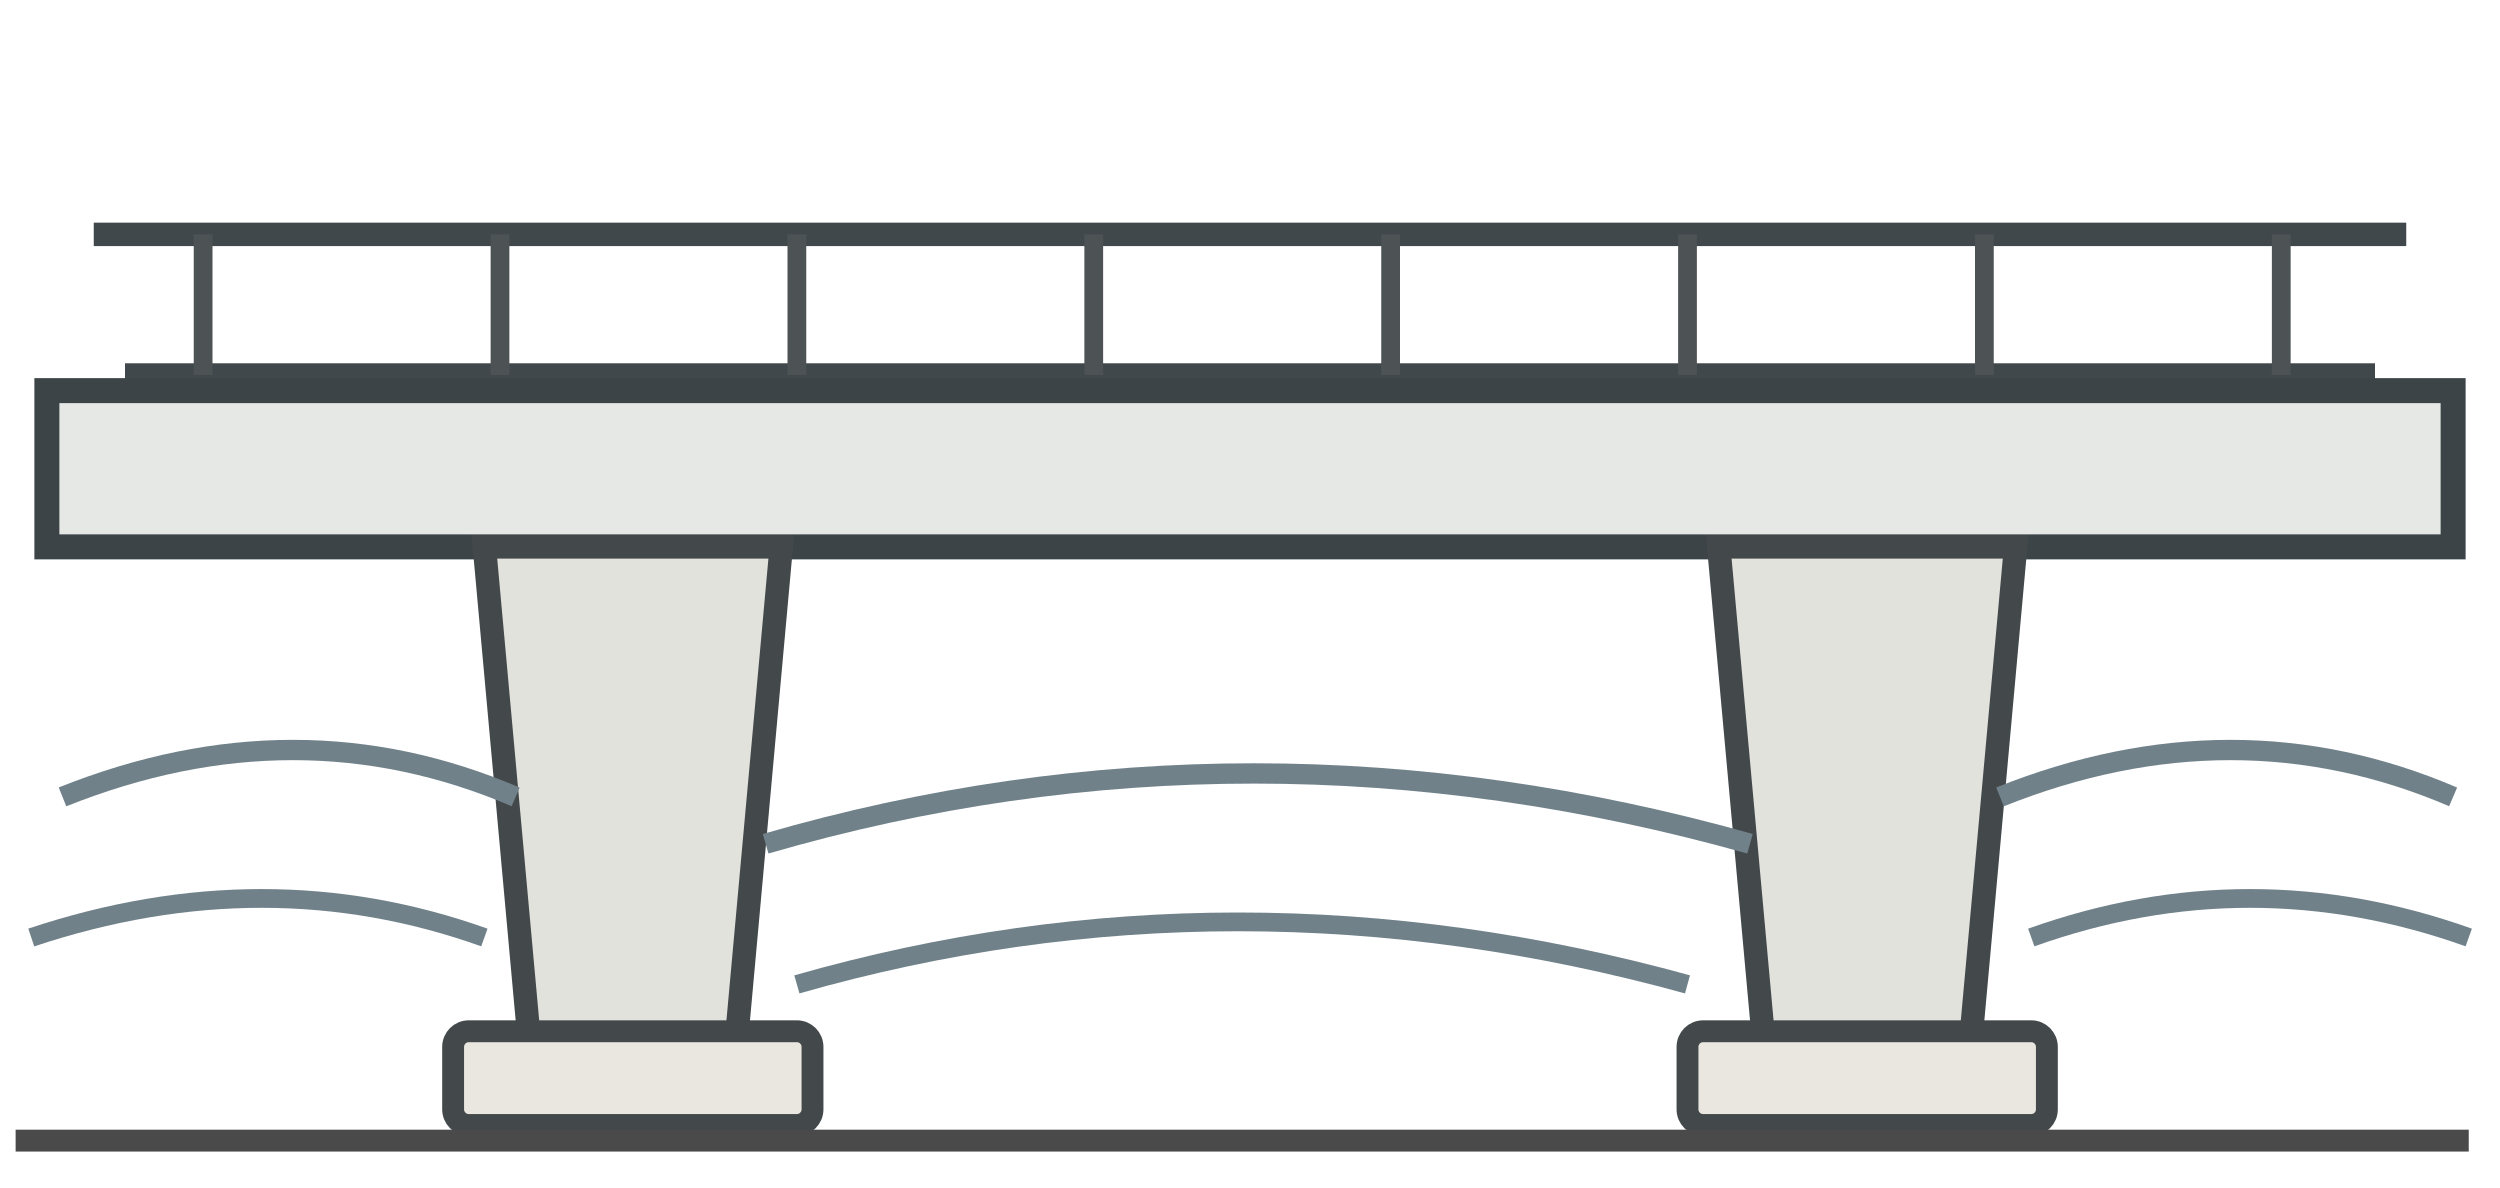
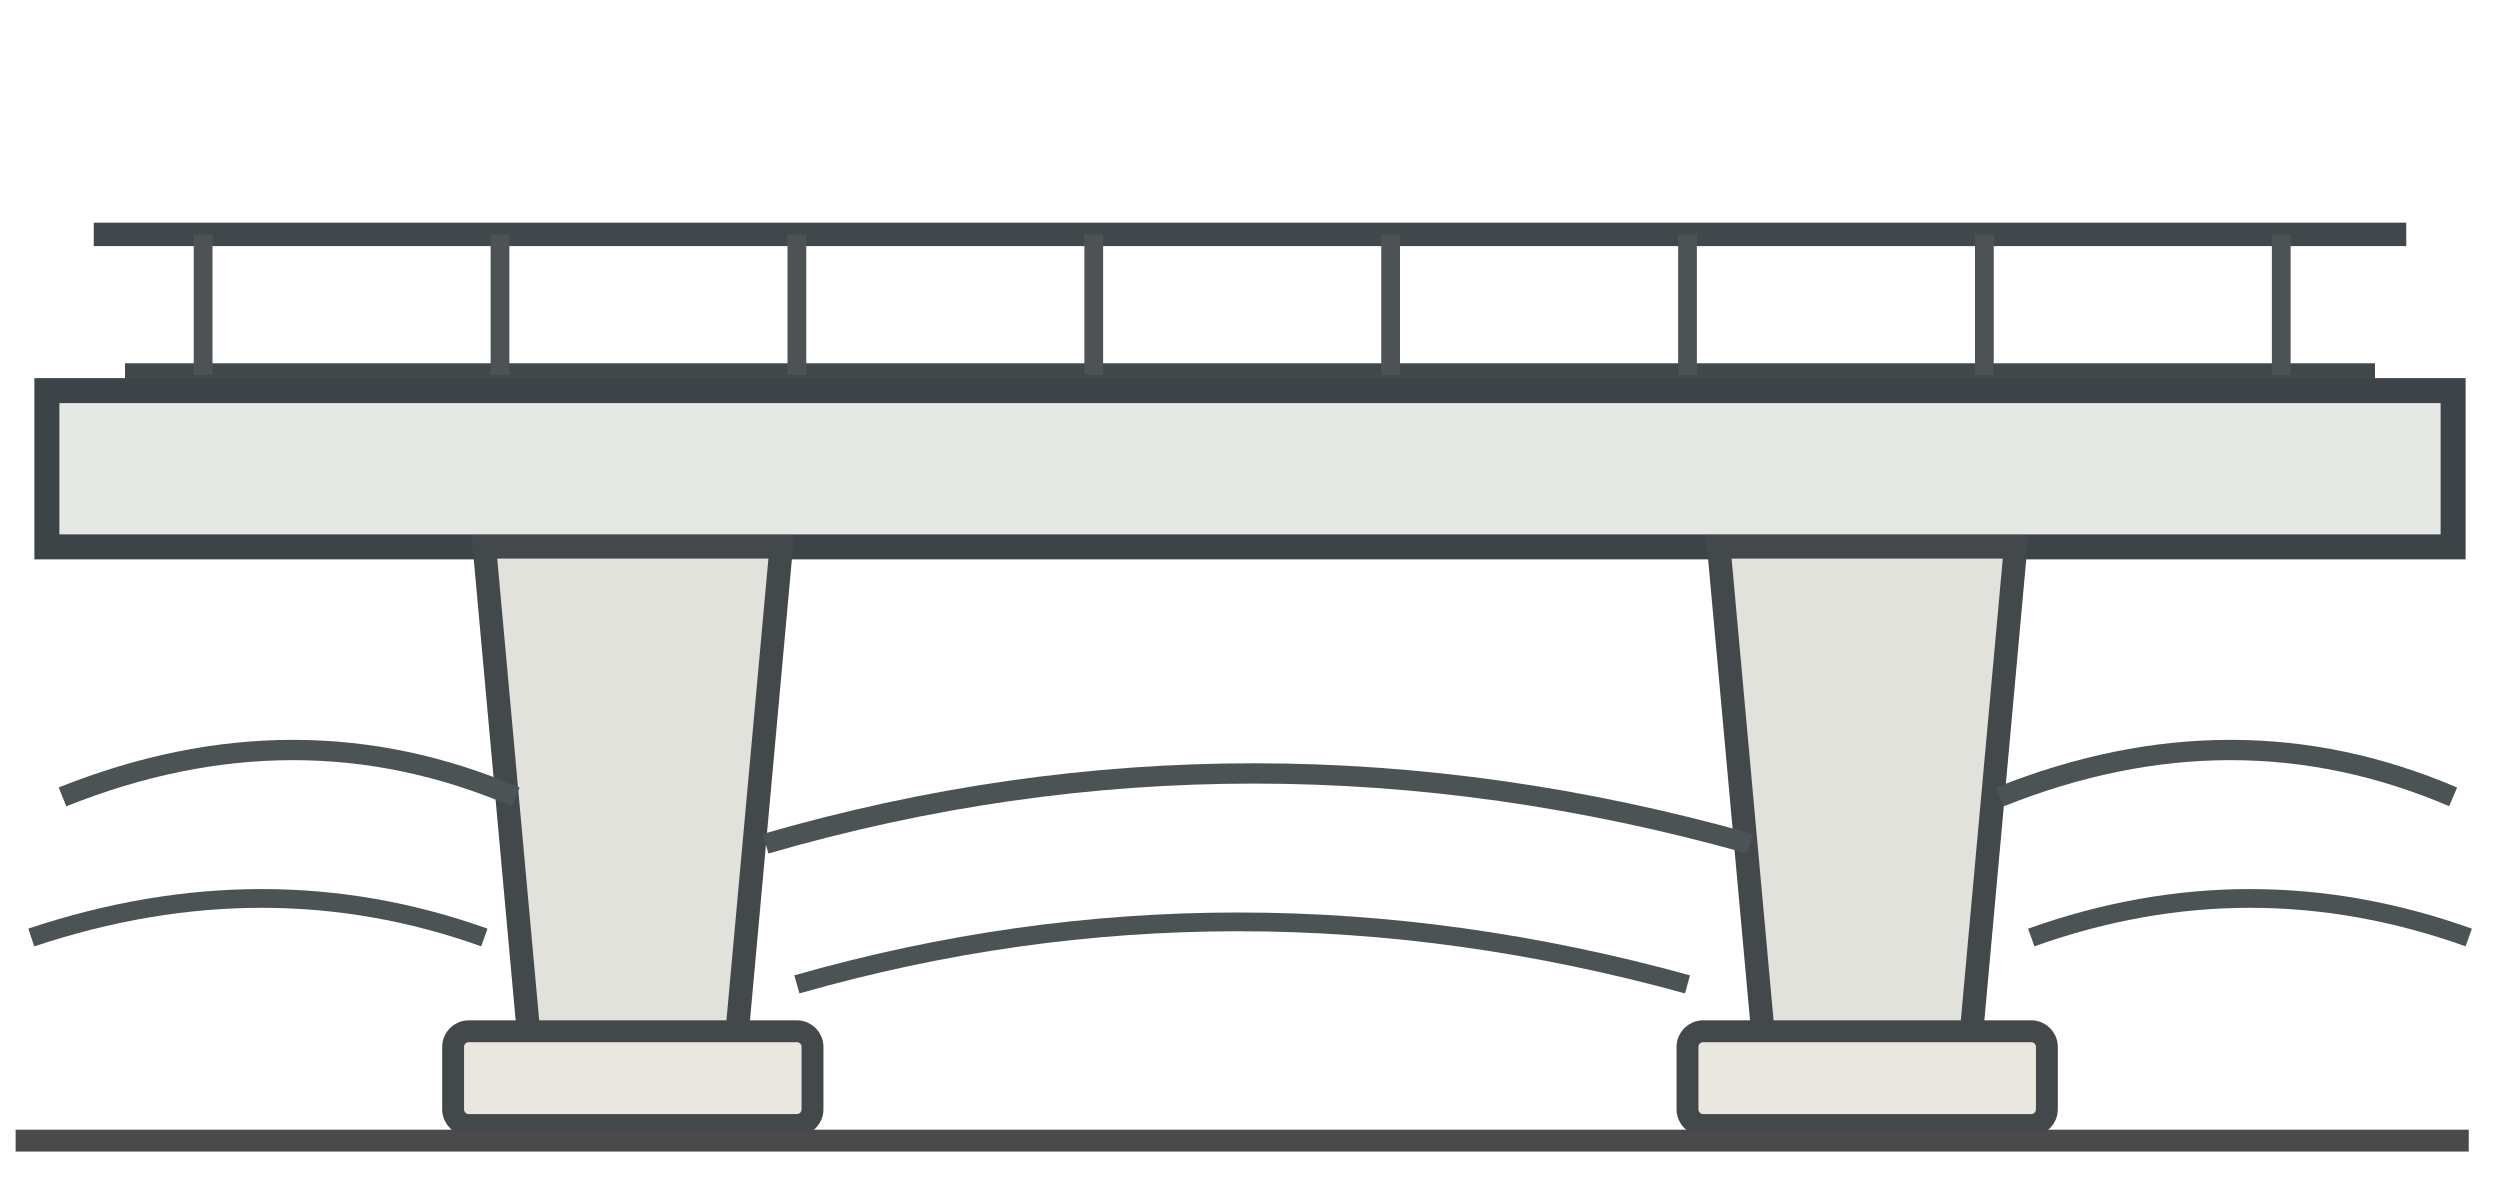
<svg xmlns="http://www.w3.org/2000/svg" viewBox="0 0 160 76">
  <line x1="6" y1="15" x2="154" y2="15" stroke="#41484c" stroke-width="1.5" />
  <line x1="8" y1="24" x2="152" y2="24" stroke="#41484c" stroke-width="1.5" />
  <line x1="13" y1="15" x2="13" y2="24" stroke="#4d5255" stroke-width="1.2" />
  <line x1="32" y1="15" x2="32" y2="24" stroke="#4d5255" stroke-width="1.2" />
  <line x1="51" y1="15" x2="51" y2="24" stroke="#4d5255" stroke-width="1.2" />
  <line x1="70" y1="15" x2="70" y2="24" stroke="#4d5255" stroke-width="1.2" />
  <line x1="89" y1="15" x2="89" y2="24" stroke="#4d5255" stroke-width="1.2" />
  <line x1="108" y1="15" x2="108" y2="24" stroke="#4d5255" stroke-width="1.2" />
  <line x1="127" y1="15" x2="127" y2="24" stroke="#4d5255" stroke-width="1.2" />
  <line x1="146" y1="15" x2="146" y2="24" stroke="#4d5255" stroke-width="1.2" />
  <rect x="3" y="25" width="154" height="10" fill="#e6e8e6" stroke="#3d4447" stroke-width="1.6" />
  <polygon points="31,35 50,35 47,68 34,68" fill="#e2e2dd" stroke="#43484a" stroke-width="1.5" />
  <polygon points="110,35 129,35 126,68 113,68" fill="#e2e2dd" stroke="#43484a" stroke-width="1.5" />
  <rect x="29" y="66" width="23" height="6" rx="1" fill="#e9e7e0" stroke="#43484a" stroke-width="1.4" />
  <rect x="108" y="66" width="23" height="6" rx="1" fill="#e9e7e0" stroke="#43484a" stroke-width="1.4" />
-   <path d="M4 51 Q19 45 33 51" fill="none" stroke="#70818a" stroke-width="1.3" />
-   <path d="M49 54 Q80 45 112 54" fill="none" stroke="#70818a" stroke-width="1.3" />
-   <path d="M128 51 Q143 45 157 51" fill="none" stroke="#70818a" stroke-width="1.3" />
-   <path d="M2 60 Q17 55 31 60" fill="none" stroke="#70818a" stroke-width="1.2" />
-   <path d="M51 63 Q79 55 108 63" fill="none" stroke="#70818a" stroke-width="1.2" />
-   <path d="M130 60 Q144 55 158 60" fill="none" stroke="#70818a" stroke-width="1.2" />
+   <path d="M4 51 Q19 45 33 51" fill="none" stroke="#4c5355" stroke-width="1.3" />
+   <path d="M49 54 Q80 45 112 54" fill="none" stroke="#4c5355" stroke-width="1.3" />
+   <path d="M128 51 Q143 45 157 51" fill="none" stroke="#4c5355" stroke-width="1.3" />
+   <path d="M2 60 Q17 55 31 60" fill="none" stroke="#4c5355" stroke-width="1.2" />
+   <path d="M51 63 Q79 55 108 63" fill="none" stroke="#4c5355" stroke-width="1.2" />
+   <path d="M130 60 Q144 55 158 60" fill="none" stroke="#4c5355" stroke-width="1.2" />
  <line x1="1" y1="73" x2="158" y2="73" stroke="#4a4a4a" stroke-width="1.4" />
</svg>
